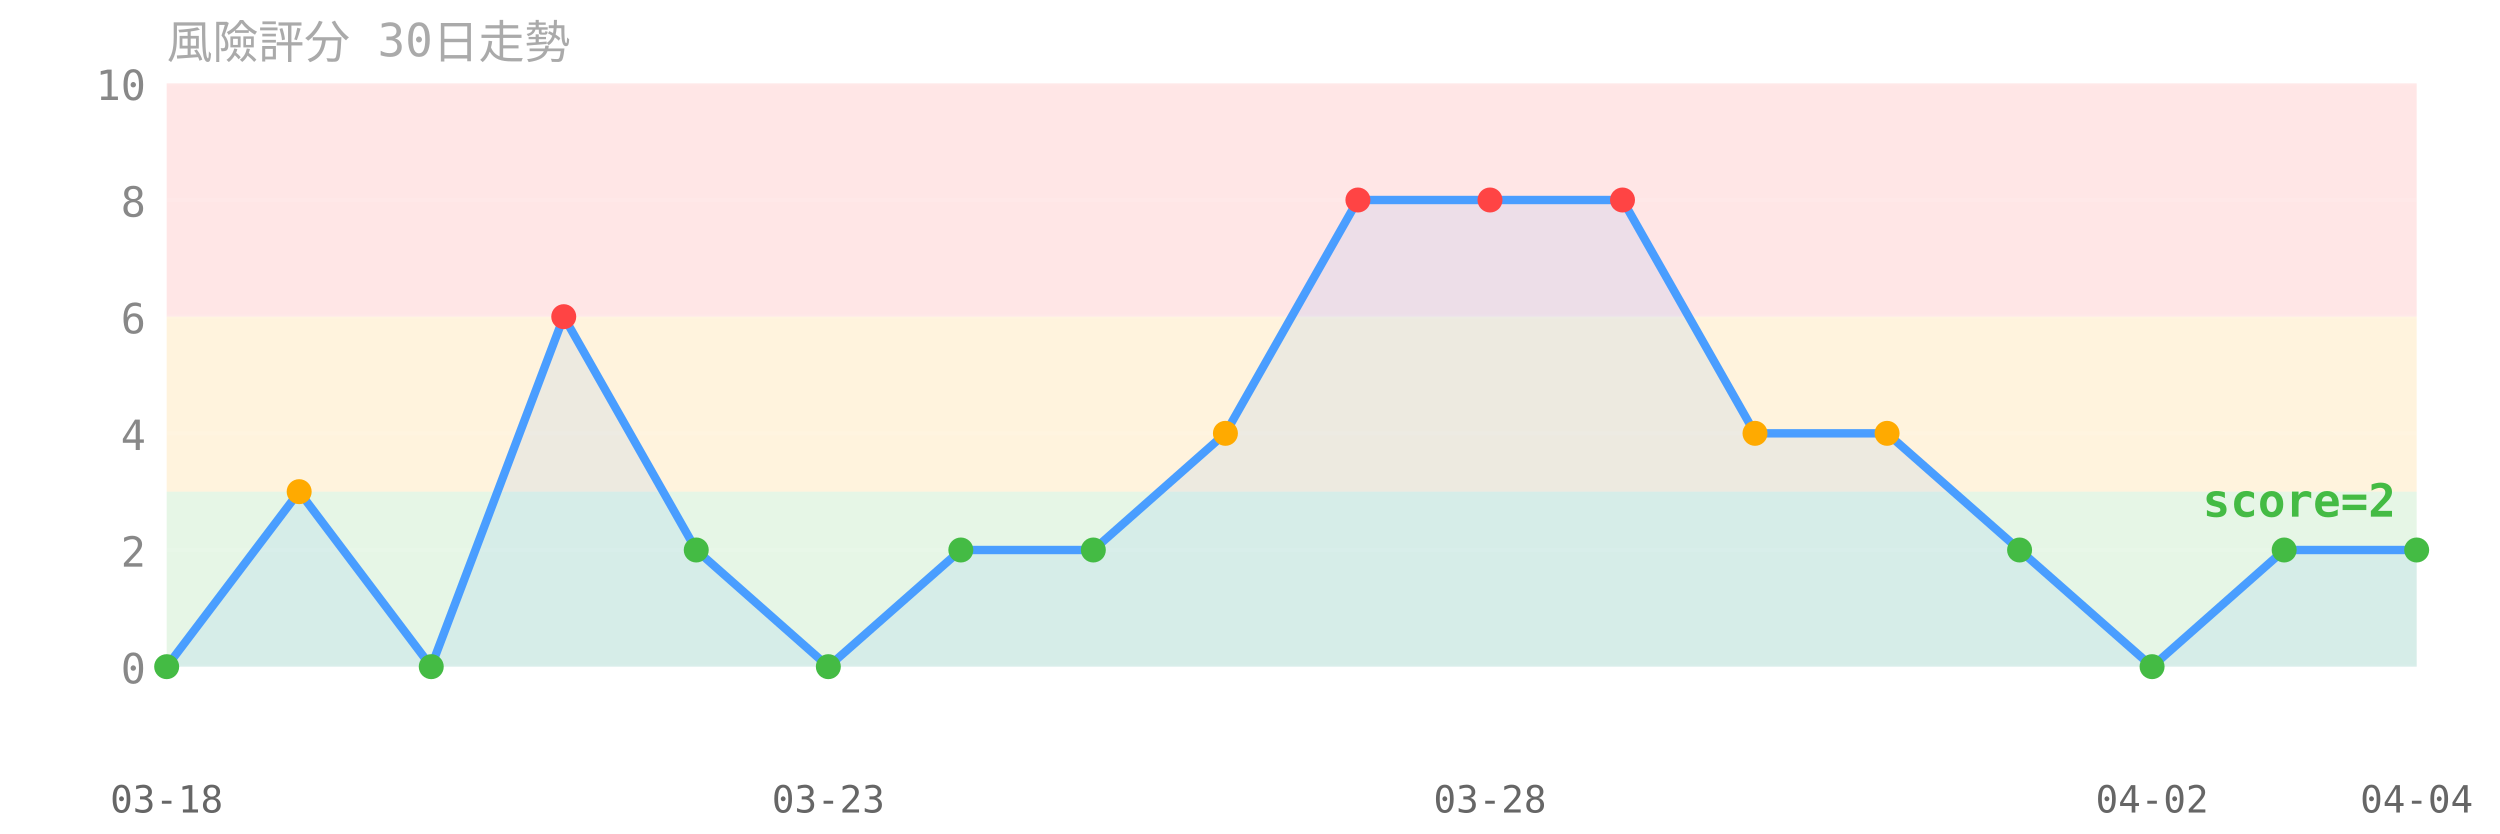
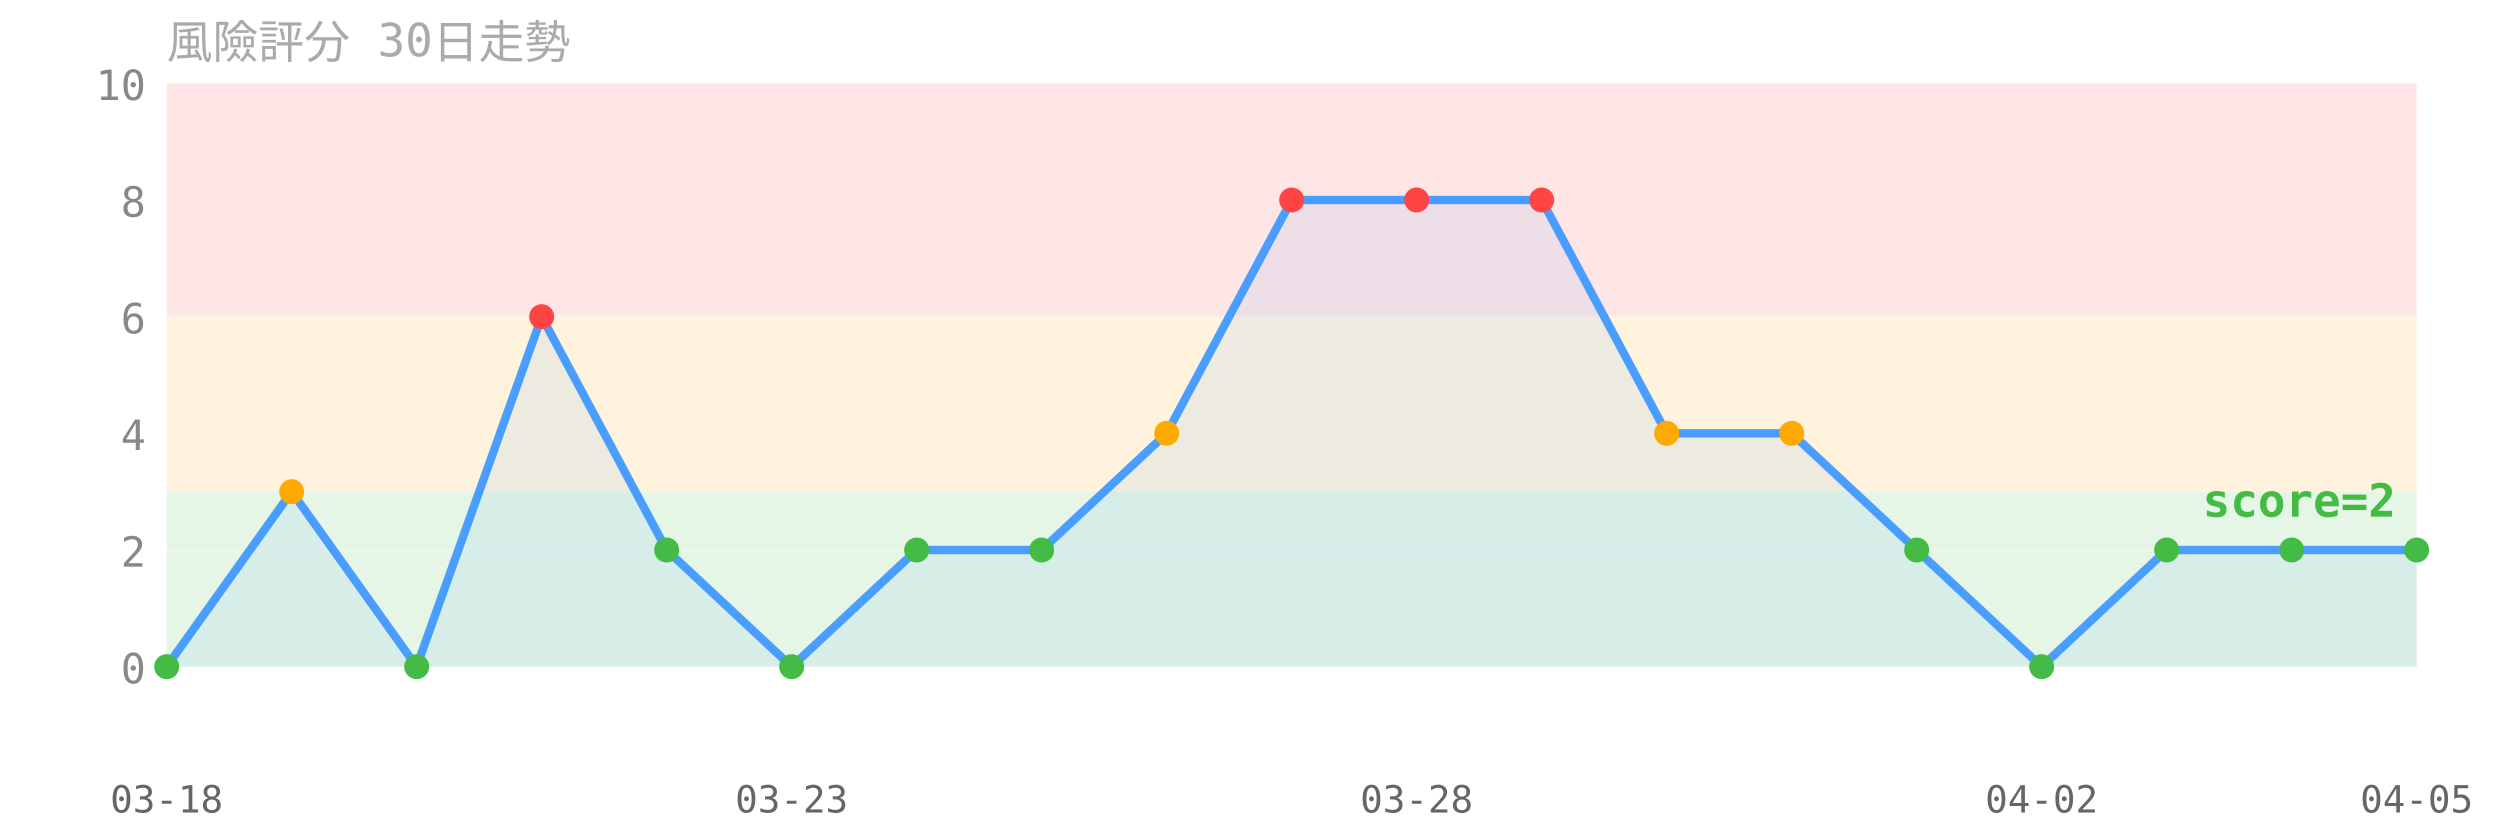
<svg xmlns="http://www.w3.org/2000/svg" width="600" height="200" style="background:#0b0f19;font-family:monospace">
  <rect x="40" y="20.0" width="540" height="56.0" fill="#ff444422" />
  <rect x="40" y="76.0" width="540" height="42.0" fill="#ffaa0022" />
  <rect x="40" y="118.0" width="540" height="42.0" fill="#44bb4422" />
  <line x1="40" y1="160.0" x2="580" y2="160.0" stroke="#ffffff18" stroke-width="1" />
  <text x="35" y="164.0" fill="#888" font-size="10" text-anchor="end">0</text>
  <line x1="40" y1="132.0" x2="580" y2="132.0" stroke="#ffffff18" stroke-width="1" />
  <text x="35" y="136.0" fill="#888" font-size="10" text-anchor="end">2</text>
  <line x1="40" y1="104.0" x2="580" y2="104.0" stroke="#ffffff18" stroke-width="1" />
  <text x="35" y="108.0" fill="#888" font-size="10" text-anchor="end">4</text>
  <line x1="40" y1="76.0" x2="580" y2="76.0" stroke="#ffffff18" stroke-width="1" />
  <text x="35" y="80.0" fill="#888" font-size="10" text-anchor="end">6</text>
  <line x1="40" y1="48.0" x2="580" y2="48.0" stroke="#ffffff18" stroke-width="1" />
  <text x="35" y="52.0" fill="#888" font-size="10" text-anchor="end">8</text>
  <line x1="40" y1="20.0" x2="580" y2="20.0" stroke="#ffffff18" stroke-width="1" />
  <text x="35" y="24.0" fill="#888" font-size="10" text-anchor="end">10</text>
-   <polyline points="40.0,160.0 71.8,118.0 103.5,160.0 135.3,76.0 167.1,132.0 198.8,160.0 230.6,132.0 262.4,132.0 294.1,104.0 325.9,48.0 357.6,48.0 389.4,48.0 421.2,104.0 452.9,104.0 484.7,132.0 516.5,160.0 548.2,132.0 580.0,132.0" fill="none" stroke="#4a9eff" stroke-width="2" stroke-linejoin="round" />
-   <polygon points="40.0,160.0 40.0,160.0 71.8,118.0 103.5,160.0 135.3,76.0 167.1,132.0 198.8,160.0 230.6,132.0 262.4,132.0 294.1,104.0 325.9,48.0 357.6,48.0 389.4,48.0 421.2,104.0 452.9,104.0 484.7,132.0 516.5,160.0 548.2,132.0 580.0,132.0 580.0,160.0" fill="#4a9eff18" />
+   <polyline points="40.0,160.0 70.0,118.0 100.0,160.0 130.0,76.0 160.0,132.0 190.0,160.0 220.0,132.0 250.0,132.0 280.0,104.0 310.0,48.0 340.0,48.0 370.0,48.0 400.0,104.0 430.0,104.0 460.0,132.0 490.0,160.0 520.0,132.0 550.0,132.0 580.0,132.0" fill="none" stroke="#4a9eff" stroke-width="2" stroke-linejoin="round" />
+   <polygon points="40.0,160.0 40.0,160.0 70.0,118.0 100.0,160.0 130.0,76.0 160.0,132.0 190.0,160.0 220.0,132.0 250.0,132.0 280.0,104.0 310.0,48.0 340.0,48.0 370.0,48.0 400.0,104.0 430.0,104.0 460.0,132.0 490.0,160.0 520.0,132.0 550.0,132.0 580.0,132.0 580.0,160.0" fill="#4a9eff18" />
  <circle cx="40.0" cy="160.0" r="3" fill="#44bb44" />
-   <circle cx="71.8" cy="118.0" r="3" fill="#ffaa00" />
-   <circle cx="103.5" cy="160.0" r="3" fill="#44bb44" />
-   <circle cx="135.3" cy="76.0" r="3" fill="#ff4444" />
-   <circle cx="167.1" cy="132.0" r="3" fill="#44bb44" />
-   <circle cx="198.8" cy="160.0" r="3" fill="#44bb44" />
-   <circle cx="230.6" cy="132.0" r="3" fill="#44bb44" />
-   <circle cx="262.4" cy="132.0" r="3" fill="#44bb44" />
-   <circle cx="294.1" cy="104.0" r="3" fill="#ffaa00" />
-   <circle cx="325.9" cy="48.0" r="3" fill="#ff4444" />
-   <circle cx="357.6" cy="48.0" r="3" fill="#ff4444" />
-   <circle cx="389.4" cy="48.0" r="3" fill="#ff4444" />
-   <circle cx="421.2" cy="104.0" r="3" fill="#ffaa00" />
-   <circle cx="452.9" cy="104.0" r="3" fill="#ffaa00" />
-   <circle cx="484.7" cy="132.0" r="3" fill="#44bb44" />
-   <circle cx="516.5" cy="160.0" r="3" fill="#44bb44" />
-   <circle cx="548.2" cy="132.0" r="3" fill="#44bb44" />
+   <circle cx="70.0" cy="118.0" r="3" fill="#ffaa00" />
+   <circle cx="100.0" cy="160.0" r="3" fill="#44bb44" />
+   <circle cx="130.0" cy="76.0" r="3" fill="#ff4444" />
+   <circle cx="160.0" cy="132.0" r="3" fill="#44bb44" />
+   <circle cx="190.0" cy="160.0" r="3" fill="#44bb44" />
+   <circle cx="220.0" cy="132.0" r="3" fill="#44bb44" />
+   <circle cx="250.0" cy="132.0" r="3" fill="#44bb44" />
+   <circle cx="280.0" cy="104.0" r="3" fill="#ffaa00" />
+   <circle cx="310.0" cy="48.0" r="3" fill="#ff4444" />
+   <circle cx="340.0" cy="48.0" r="3" fill="#ff4444" />
+   <circle cx="370.0" cy="48.0" r="3" fill="#ff4444" />
+   <circle cx="400.0" cy="104.0" r="3" fill="#ffaa00" />
+   <circle cx="430.0" cy="104.0" r="3" fill="#ffaa00" />
+   <circle cx="460.0" cy="132.0" r="3" fill="#44bb44" />
+   <circle cx="490.0" cy="160.0" r="3" fill="#44bb44" />
+   <circle cx="520.0" cy="132.0" r="3" fill="#44bb44" />
+   <circle cx="550.0" cy="132.0" r="3" fill="#44bb44" />
  <circle cx="580.0" cy="132.0" r="3" fill="#44bb44" />
  <text x="40.0" y="195" fill="#666" font-size="9" text-anchor="middle">03-18</text>
-   <text x="198.8" y="195" fill="#666" font-size="9" text-anchor="middle">03-23</text>
-   <text x="357.6" y="195" fill="#666" font-size="9" text-anchor="middle">03-28</text>
-   <text x="516.5" y="195" fill="#666" font-size="9" text-anchor="middle">04-02</text>
-   <text x="580.0" y="195" fill="#666" font-size="9" text-anchor="middle">04-04</text>
+   <text x="190.0" y="195" fill="#666" font-size="9" text-anchor="middle">03-23</text>
+   <text x="340.0" y="195" fill="#666" font-size="9" text-anchor="middle">03-28</text>
+   <text x="490.0" y="195" fill="#666" font-size="9" text-anchor="middle">04-02</text>
+   <text x="580.0" y="195" fill="#666" font-size="9" text-anchor="middle">04-05</text>
  <text x="575.0" y="124.0" fill="#44bb44" font-size="11" text-anchor="end" font-weight="bold">score=2</text>
  <text x="40" y="14" fill="#aaa" font-size="11">風險評分 30日走勢</text>
</svg>
